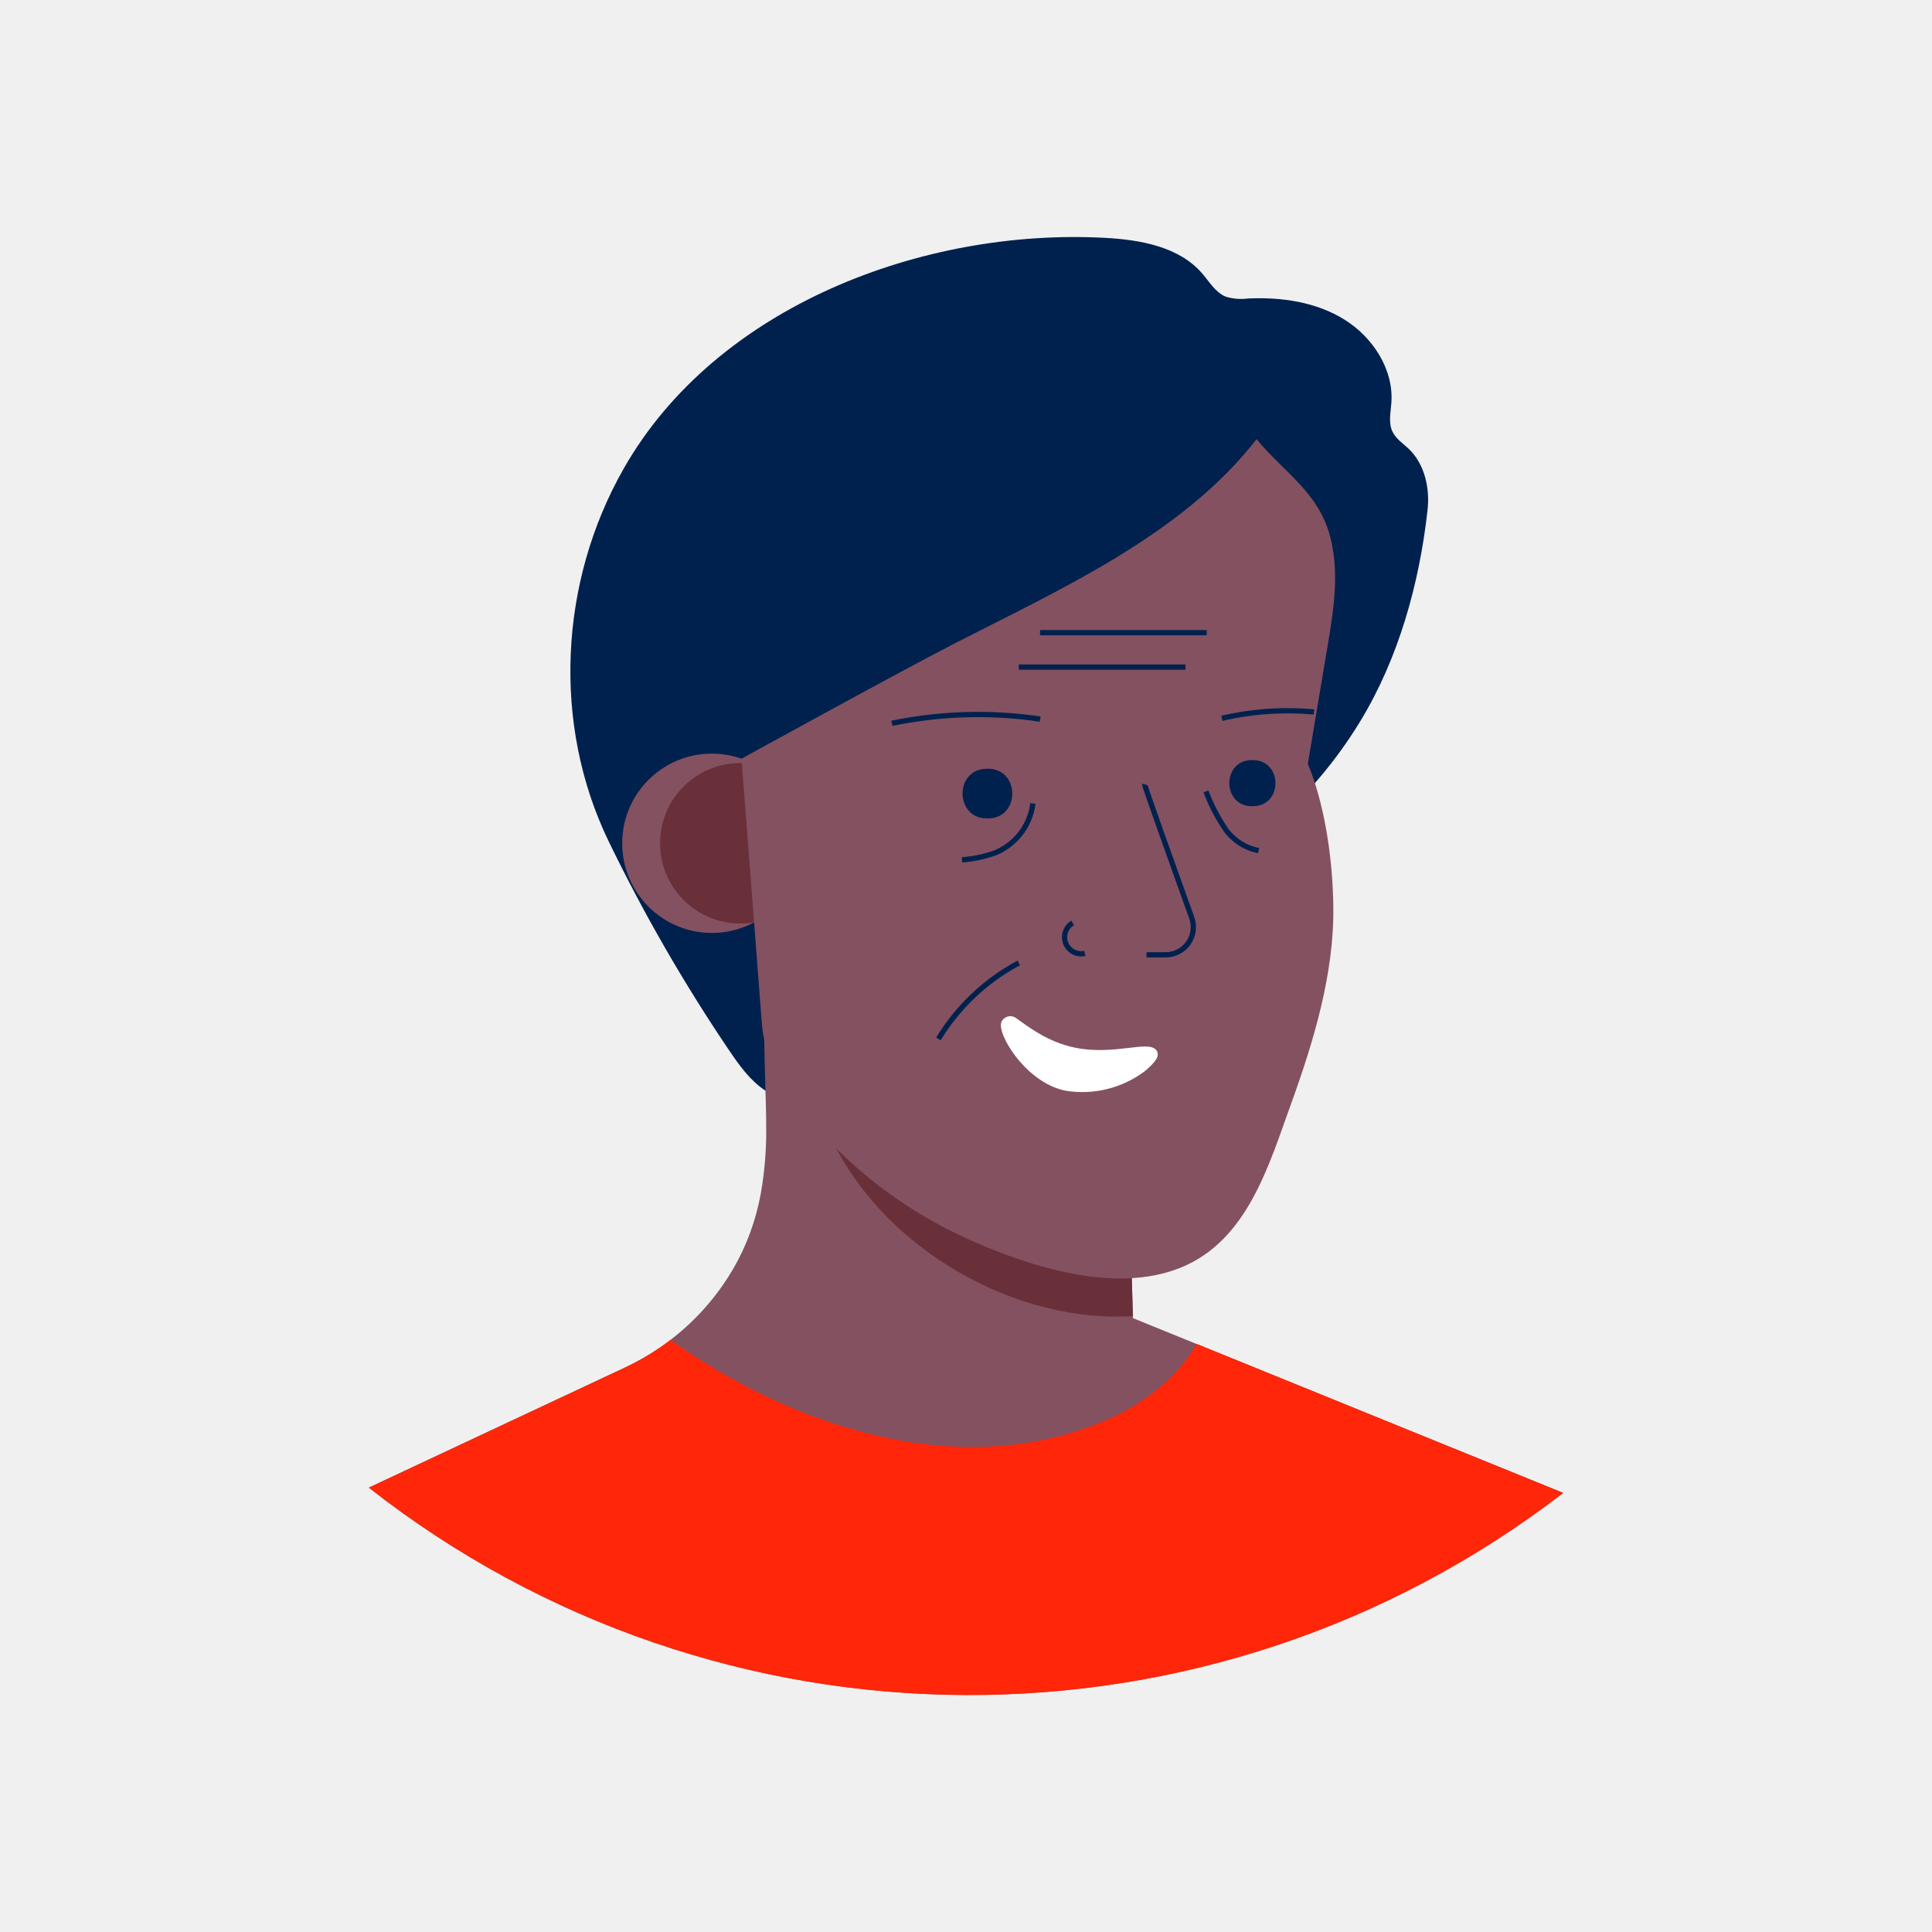
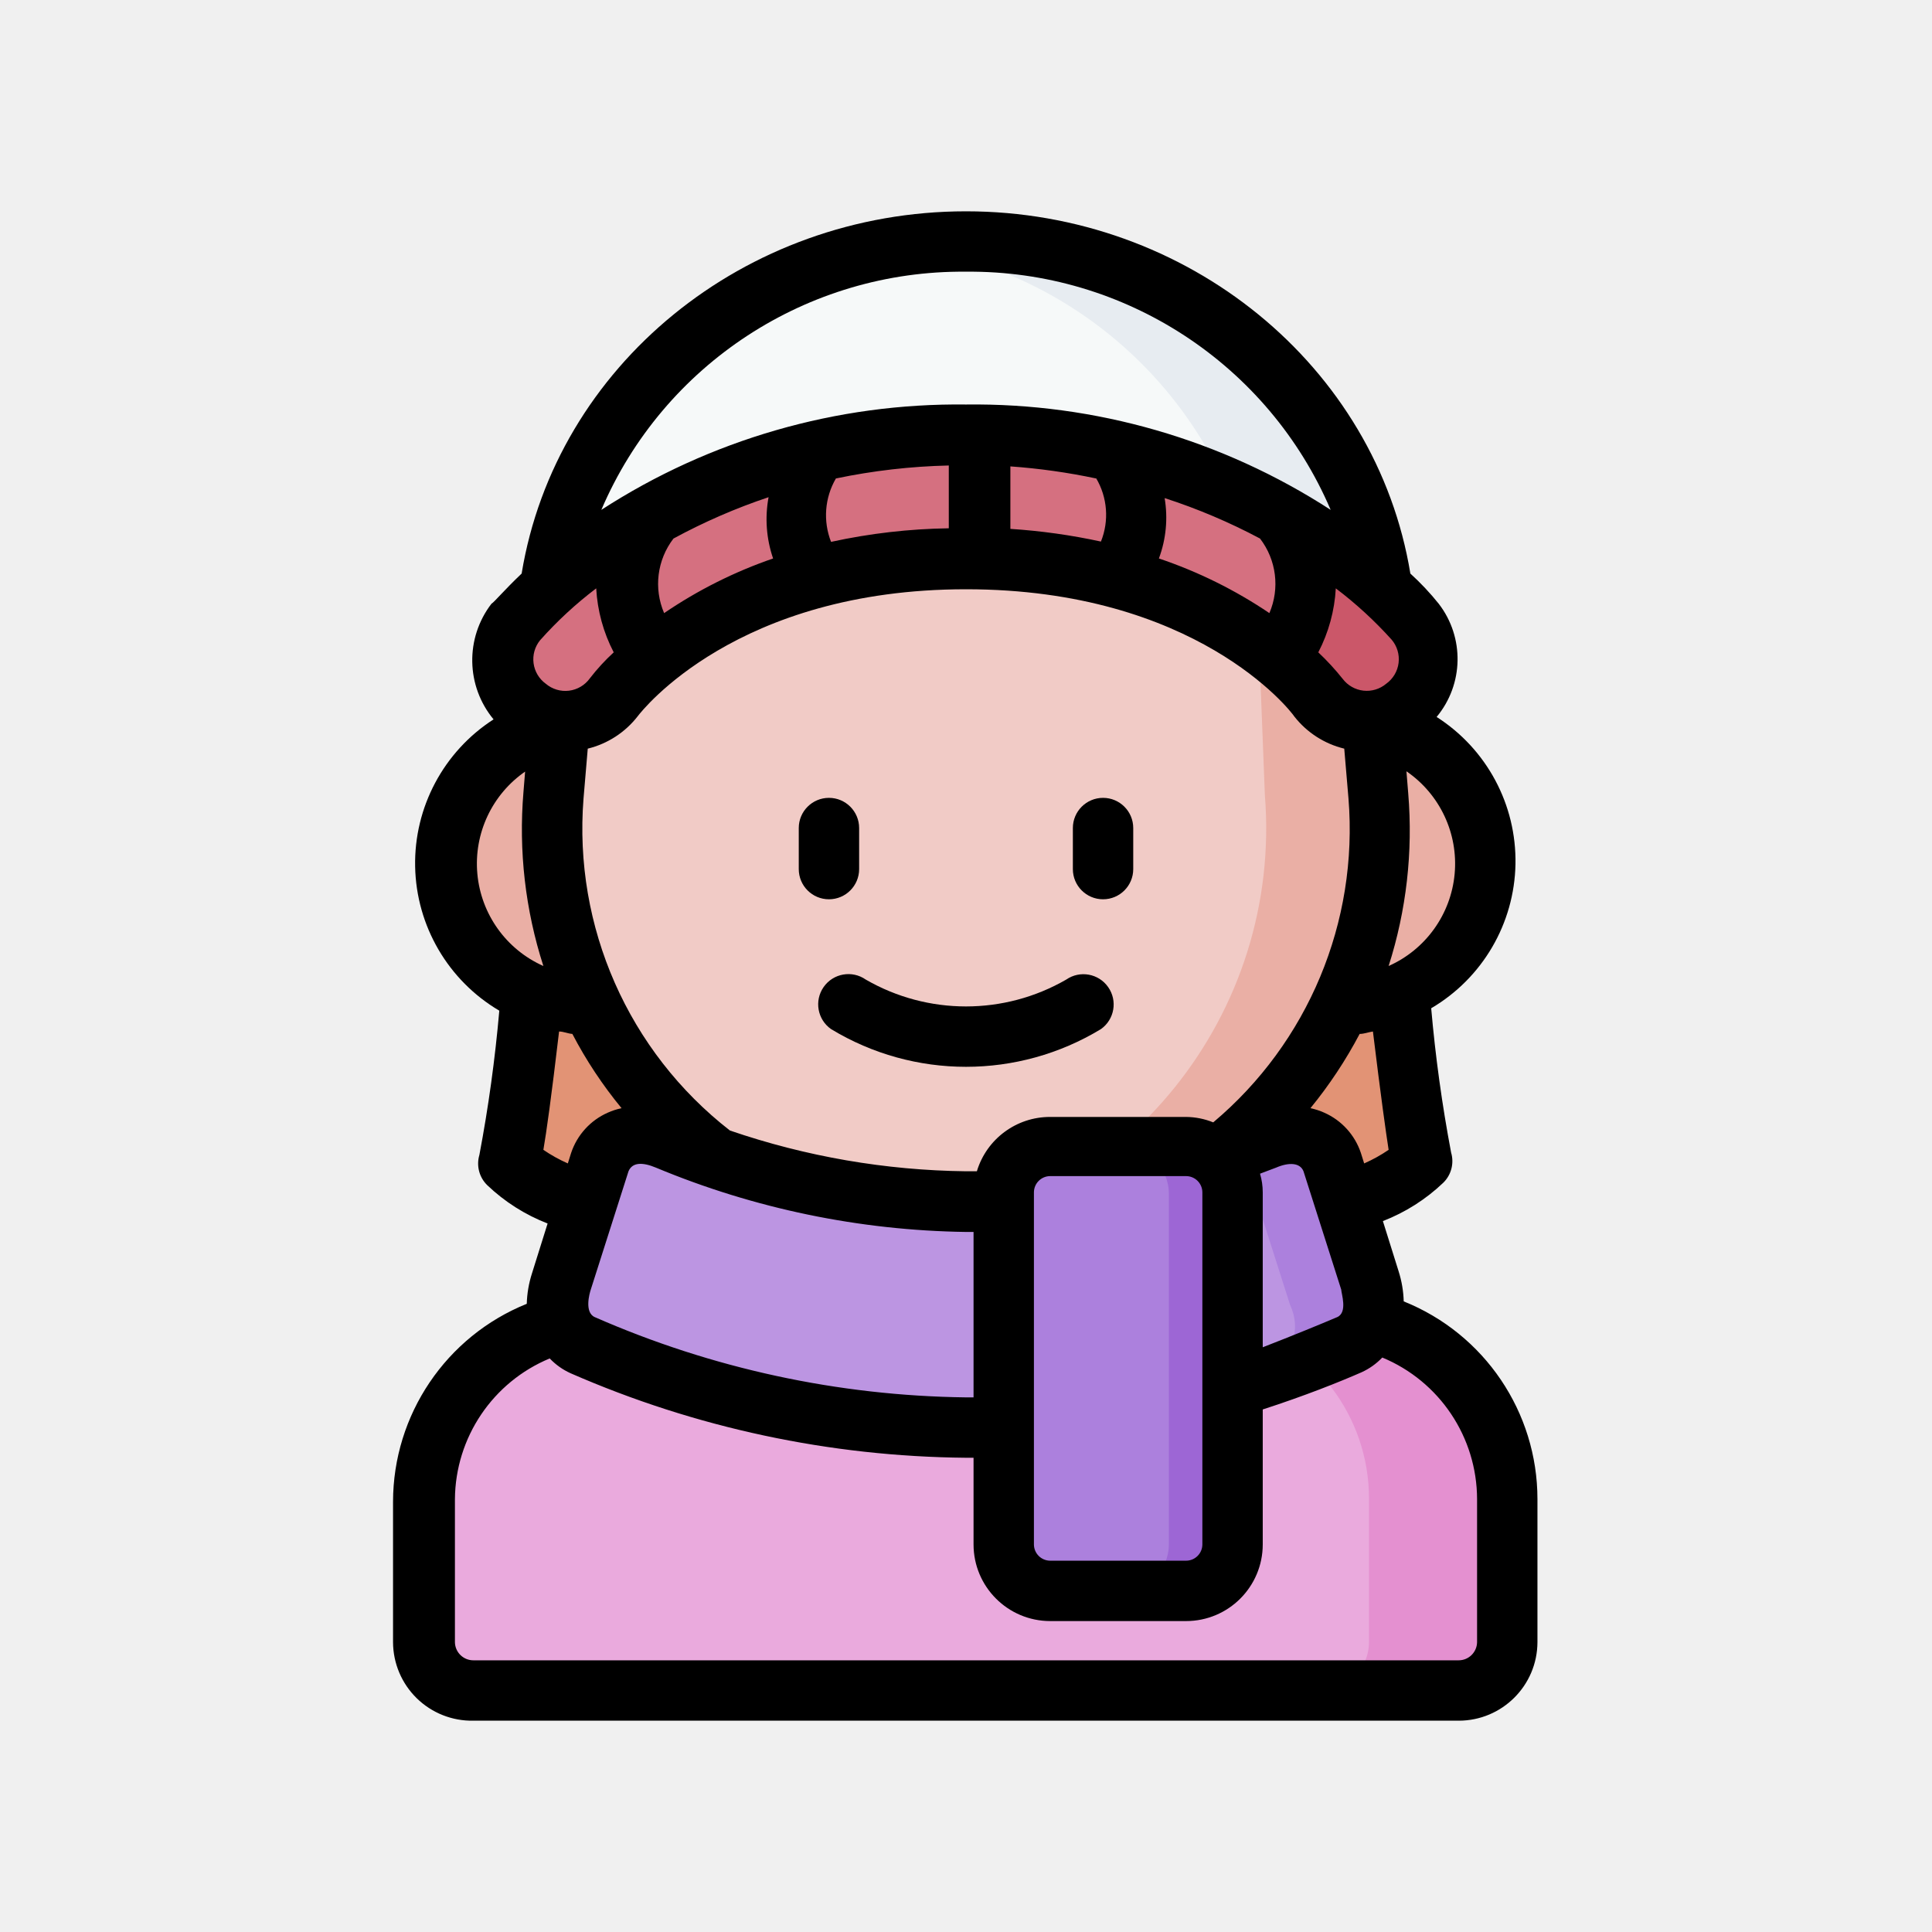
- <svg xmlns="http://www.w3.org/2000/svg" width="800px" height="800px" viewBox="0 0 366.34 366.34" id="Layer_1" data-name="Layer 1">
+ <svg xmlns="http://www.w3.org/2000/svg" width="800px" height="800px" viewBox="0 0 64 64">
  <defs>
-     <style>.cls-1{fill:#00214e;}.cls-2{fill:#845161;}.cls-3{fill:#ff2609;}.cls-4{fill:#69303a;}.cls-5{fill:none;stroke:#00214e;stroke-miterlimit:10;}.cls-6{fill:#ffffff;}</style>
+     <style>.cls-1{fill:#eaaadd;}.cls-2{fill:#e490d0;}.cls-3{fill:#e29375;}.cls-4{fill:#eaafa5;}.cls-5{fill:#f1cbc6;}.cls-6{fill:#bc95e2;}.cls-7{fill:#ac80dd;}.cls-8{fill:#9d66d5;}.cls-9{fill:#f6f9f9;}.cls-10{fill:#e7ecf1;}.cls-11{fill:#d57080;}.cls-12{fill:#cb5769;}.cls-13{fill:none;}</style>
  </defs>
-   <path class="cls-1" d="M115.41,159.53c-10.76-22.23-9.34-49.24,2.82-70.62,17.62-31,57-45.65,91.25-43.81,6.74.36,14.09,1.65,18.49,6.77,1.37,1.59,2.5,3.58,4.45,4.38a9.93,9.93,0,0,0,4.21.35c6.33-.29,12.91.64,18.3,4s9.35,9.43,8.9,15.76c-.13,1.83-.59,3.78.19,5.45.65,1.39,2,2.26,3.14,3.33,3,2.91,4,7.45,3.52,11.62-1.53,13.81-5.47,28.07-12.78,40.05a83.7,83.7,0,0,1-16.73,19.78c-6.48,5.58-14.53,8.21-20.13,14.62-5.84,6.69-5.11,15.77-10.84,23-6.09,7.69-15,12.65-24.44,15.09-10.55,2.73-31.27,3.74-40.71-2.55-2.87-1.91-4.91-4.8-6.84-7.65A319.59,319.59,0,0,1,115.41,159.53Z" />
-   <path class="cls-2" d="M296.41,283.08a184.56,184.56,0,0,1-226.48-1l48.66-22.81a46.83,46.83,0,0,0,6.65-3.82c.64-.44,1.28-.9,1.89-1.38A46.35,46.35,0,0,0,139.91,239a44.69,44.69,0,0,0,4.64-14.48,67.91,67.91,0,0,0,.74-9.91c0-5.72-.31-11.44-.37-17.17q-.06-4.75-.1-9.51l2,1,5.2,2.69,2.41.41,27.88,4.74,31.12,5.3.94,32,.31,10.46.15,5.08v.33l12.1,4.92Z" />
-   <path class="cls-3" d="M296.41,283.08a184.56,184.56,0,0,1-226.48-1l48.66-22.81a46.83,46.83,0,0,0,6.65-3.82c.64-.44,1.28-.9,1.89-1.38,23.55,16.76,55.69,27.33,83.49,14.82,6.62-3,12.7-7.84,16.3-14.06Z" />
-   <path class="cls-4" d="M214.81,249.57c-10.45.63-22.13-2.07-33-8.34-20.41-11.79-31.32-32.35-27.4-49.21l27.88,4.74,31.12,5.3.94,32Z" />
-   <circle class="cls-2" cx="134.98" cy="159.9" r="17" />
-   <circle class="cls-4" cx="140.38" cy="159.9" r="15.22" />
-   <path class="cls-2" d="M140.6,143.86,142.92,174l1.51,19.73c.56,7.26,3.4,11.61,8.12,17.42a85,85,0,0,0,31.26,23.92c11.6,5.17,27.68,10.32,40.06,5.3,12.65-5.12,16.69-19.33,20.95-31.1s8.2-24.74,8-37.46c-.27-17.26-4.84-26.94-4.84-26.94L251.31,125c1.25-7.51,2.86-15.35,1-22.9-2.13-8.66-8.67-12.35-14.05-18.82-14.16,18.24-37.44,28.55-57.77,39C170,127.68,140.6,143.86,140.6,143.86Z" />
-   <path class="cls-5" d="M217.05,148.73c-.06.24,5.54,15.88,8.93,25.32a5.25,5.25,0,0,1-4.95,7H217.4" />
-   <path class="cls-5" d="M203.4,175a3.15,3.15,0,0,0,2.3,5.78" />
-   <path class="cls-5" d="M169.11,137.15a80.82,80.82,0,0,1,28.13-.8" />
-   <path class="cls-5" d="M231.7,136.2A55,55,0,0,1,249.15,135" />
-   <path class="cls-5" d="M177.94,197a39.67,39.67,0,0,1,15.24-14.41" />
-   <path class="cls-5" d="M195.85,152.35a11.6,11.6,0,0,1-5.18,8.32,12.14,12.14,0,0,1-1.85,1,23.58,23.58,0,0,1-6.41,1.37" />
-   <line class="cls-5" x1="197.21" y1="119.97" x2="228.81" y2="119.97" />
-   <line class="cls-5" x1="193.18" y1="126.49" x2="224.79" y2="126.49" />
-   <path class="cls-5" d="M228.67,150.07a34.8,34.8,0,0,0,3.74,7.22,10.09,10.09,0,0,0,6.24,4" />
-   <path class="cls-6" d="M190,193.55a1.86,1.86,0,0,1,2.68-.5c2.08,1.46,5.88,4.56,11.28,5.63,7.36,1.47,13.75-1.48,15.27.42.86,1.07-.19,2.37-2.2,4.05a19.74,19.74,0,0,1-14.86,3.69c-7.08-1.33-12.39-9.53-12.39-12.44A1.68,1.68,0,0,1,190,193.55Z" />
-   <path class="cls-1" d="M187.28,145.76c6.1-.06,6.28,9.26.18,9.43h-.27c-6.11.07-6.29-9.25-.19-9.42h.28Z" />
-   <path class="cls-1" d="M237.51,144.13c5.67-.07,5.84,8.59.17,8.74h-.25c-5.66.06-5.83-8.59-.17-8.75h.25Z" />
+   <g data-name="Winter Avatar" id="Winter_Avatar-39">
+     <path class="cls-1" d="M18.59,43.77a6.09,6.09,0,0,0-4.52,5.89V54.4A1.61,1.61,0,0,0,15.68,56H48.32a1.61,1.61,0,0,0,1.61-1.6V49.66a6.09,6.09,0,0,0-4.52-5.89Z" id="path170677" />
+     <path class="cls-2" d="M40.83,43.78a6.06,6.06,0,0,1,4.52,5.88v4.73A1.61,1.61,0,0,1,43.74,56h4.58a1.6,1.6,0,0,0,1.6-1.61V49.66a6.06,6.06,0,0,0-4.51-5.88Z" id="path170679" />
+     <path class="cls-3" d="M16.6,24.85l1,8c-.22,2-.45,3.86-.63,4.91a1.21,1.21,0,0,0,.39,1.1c3,2.11,10,1.51,10,1.51h9.2s7,.6,10-1.51a1.21,1.21,0,0,0,.39-1.1c-.18-1.05-.41-2.92-.63-4.91l1.06-8L32.49,15.67Z" id="path170681" />
+     <path class="cls-4" d="M45.47,22.15H18.53c-.72.15-1.93,2.7-1.93,2.7a4.72,4.72,0,0,0,2.91,8.43h25a4.71,4.71,0,0,0,2.92-8.42S46.19,22.3,45.47,22.15Z" id="path170683" />
+     <path class="cls-5" d="M45.47,24l.19,2.37a13.71,13.71,0,1,1-27.32,0L18.45,25l.08-1,8.19-8.52L40,17Z" id="path170685" />
+     <path class="cls-4" d="M26.72,15.43l-.38.4L36.24,17l5.5,5.2.16,4.13A13.7,13.7,0,0,1,30.12,41a14.47,14.47,0,0,0,1.88.13A13.71,13.71,0,0,0,45.66,26.32L45.47,24,40,17Z" id="path170687" />
+     <path class="cls-6" d="M40.84,46a33.35,33.35,0,0,0,3.86-1.42,1.62,1.62,0,0,0,.68-2.13L44.13,38.5a1.67,1.67,0,0,0-2.25-.75c-.44.19-1,.39-1.57.6l-7.06,1.43c-.41,0-.83,0-1.25,0a26.59,26.59,0,0,1-9.88-2.06,1.68,1.68,0,0,0-2.26.75l-1.24,3.91a1.62,1.62,0,0,0,.68,2.13A32.44,32.44,0,0,0,32,47.29c.42,0,.84,0,1.25,0Z" id="path155715" />
+     <path class="cls-7" d="M42.54,37.6a2.44,2.44,0,0,0-.66.15c-.44.18-1,.39-1.57.6l-.38.07a1.49,1.49,0,0,1,1.56.9l1.25,3.92a1.62,1.62,0,0,1-.68,2.12c-.46.2-1,.43-1.64.67l.42-.07a33.35,33.35,0,0,0,3.86-1.42,1.62,1.62,0,0,0,.68-2.13L44.14,38.5A1.51,1.51,0,0,0,42.54,37.6Z" id="path155717" />
+     <path class="cls-7" d="M34.79,38h4.5a1.54,1.54,0,0,1,1.54,1.54V51.16a1.53,1.53,0,0,1-1.54,1.54h-4.5a1.53,1.53,0,0,1-1.54-1.54V39.5A1.54,1.54,0,0,1,34.79,38Z" id="path155719" />
+     <path class="cls-8" d="M37.18,38a1.54,1.54,0,0,1,1.54,1.54V51.16a1.54,1.54,0,0,1-1.54,1.54h2.11a1.54,1.54,0,0,0,1.54-1.54V39.5A1.54,1.54,0,0,0,39.29,38Z" id="path155721" />
+     <path class="cls-9" d="M45.81,19.48C44.92,12.92,39,8,32,8S19.1,12.91,18.21,19.47l16.61-3.9Z" id="path15698-5-1-1-8" />
+     <path class="cls-10" d="M32,8a16,16,0,0,0-2.1.15,13.68,13.68,0,0,1,11.37,9.72l4.53,1.61C44.92,12.92,39,8,32,8Z" id="path159149-9" />
+     <path class="cls-11" d="M32,14.4c-9.88,0-14.89,6.18-14.89,6.18a2,2,0,1,0,3.22,2.5s3.41-4.6,11.67-4.6,11.67,4.6,11.67,4.6a2,2,0,1,0,3.21-2.5S41.88,14.4,32,14.4Z" id="path14243-9-5-0-7" />
+     <path class="cls-12" d="M43.15,17.48A2.23,2.23,0,0,1,41,20.8a10.17,10.17,0,0,1,2.71,2.29,2,2,0,1,0,3.21-2.51A16,16,0,0,0,43.15,17.48Z" id="path8916-0-9-3" />
+     <path class="cls-13" d="M32.72,18.75c.59.67,6.51,7,12.75,5.2a4.69,4.69,0,0,1,1.94.91l-.25-3a15,15,0,0,0-6.88-11.42l-3.53.32Z" id="path170689" />
+     <path class="cls-13" d="M32,8A15.11,15.11,0,0,0,16.85,21.83l-.25,3a4.76,4.76,0,0,1,1.93-.9l1-.09c.67-.07,1.38-.19,2-.29A27.67,27.67,0,0,0,40.28,10.41a15.33,15.33,0,0,0-1.91-1A15.5,15.5,0,0,0,32,8Z" id="path170691" />
+     <path d="M15.68,57H48.32a2.61,2.61,0,0,0,2.61-2.6V49.66a7.06,7.06,0,0,0-4.43-6.55,3.62,3.62,0,0,0-.17-1l-.52-1.66a6.08,6.08,0,0,0,2-1.27,1,1,0,0,0,.26-1,48.22,48.22,0,0,1-.66-4.78,5.66,5.66,0,0,0,.18-9.65A3,3,0,0,0,47.66,20a8.71,8.71,0,0,0-.94-1C45.59,12.12,39.34,7,32,7S18.41,12.12,17.28,19c-.58.55-.9.94-1,1a3.07,3.07,0,0,0,.07,3.83,5.67,5.67,0,0,0,.19,9.65,48.22,48.22,0,0,1-.66,4.78,1,1,0,0,0,.26,1,6.08,6.08,0,0,0,2,1.27l-.52,1.66a3.61,3.61,0,0,0-.17,1,7.08,7.08,0,0,0-4.43,6.56V54.4A2.61,2.61,0,0,0,15.68,57ZM32.25,46.29H32a31.56,31.56,0,0,1-12.3-2.66c-.35-.16-.17-.79-.13-.91l1.25-3.92c.13-.31.48-.3.91-.12A27.69,27.69,0,0,0,32,40.81h.25Zm.11-7.49H32a25,25,0,0,1-7.82-1.35,12.67,12.67,0,0,1-4.85-11l.14-1.65a3,3,0,0,0,1.66-1.08c.13-.17,3.27-4.2,10.87-4.2s10.74,4,10.88,4.22a3,3,0,0,0,1.65,1.06l.14,1.65a12.68,12.68,0,0,1-4.48,10.73,2.45,2.45,0,0,0-.9-.18h-4.5A2.53,2.53,0,0,0,32.36,38.8ZM44.48,22.49a8.37,8.37,0,0,0-.81-.88,5.21,5.21,0,0,0,.58-2.12,13.21,13.21,0,0,1,1.85,1.7,1,1,0,0,1-.18,1.46A1,1,0,0,1,44.48,22.49Zm-2.74-4.65a2.46,2.46,0,0,1,.31,2.47,15.19,15.19,0,0,0-3.66-1.81,3.88,3.88,0,0,0,.19-2A19.45,19.45,0,0,1,41.74,17.84Zm-5.43-2a2.38,2.38,0,0,1,.16,2.1,20.28,20.28,0,0,0-3-.42V15.45A20.83,20.83,0,0,1,36.31,15.85ZM31.43,17.5a19.63,19.63,0,0,0-3.9.45,2.42,2.42,0,0,1,.16-2.1,20.53,20.53,0,0,1,3.74-.43Zm-5.82,1A15.19,15.19,0,0,0,22,20.31a2.46,2.46,0,0,1,.31-2.47,19.72,19.72,0,0,1,3.15-1.37A4,4,0,0,0,25.61,18.5Zm-7.72,2.71a13,13,0,0,1,1.86-1.72,5.21,5.21,0,0,0,.58,2.12,6.88,6.88,0,0,0-.79.86,1,1,0,0,1-1.46.18A1,1,0,0,1,17.89,21.21ZM34.25,39.5a.54.54,0,0,1,.54-.54h4.5a.54.54,0,0,1,.54.54V51.16a.54.54,0,0,1-.54.54h-4.5a.54.54,0,0,1-.54-.54Zm7.49-.62.53-.2c.44-.19.8-.16.91.12l1.25,3.92c0,.12.22.75-.13.91-.59.25-1.44.6-2.47,1V39.5A2.16,2.16,0,0,0,41.74,38.88ZM46,38.09a5.08,5.08,0,0,1-.81.45l-.11-.35a2.23,2.23,0,0,0-1.21-1.33,2.25,2.25,0,0,0-.46-.15,14.78,14.78,0,0,0,1.63-2.46c.15,0,.29-.06.44-.08C45.75,36.38,45.91,37.51,46,38.09ZM46,32a14.75,14.75,0,0,0,.65-5.71l-.06-.74A3.71,3.71,0,0,1,46,32ZM32,9a13,13,0,0,1,12.08,7.89A21.71,21.71,0,0,0,32,13.4a21.73,21.73,0,0,0-12.08,3.49A13,13,0,0,1,32,9ZM17.4,25.5l-.06.74A14.75,14.75,0,0,0,18,32a3.71,3.71,0,0,1-.59-6.45ZM18,38.09c.1-.58.26-1.71.52-3.92.15,0,.29.07.44.08a14.18,14.18,0,0,0,1.63,2.46,2.25,2.25,0,0,0-.46.15,2.23,2.23,0,0,0-1.21,1.33l-.11.35A5.08,5.08,0,0,1,18,38.09ZM15.07,49.66A5.09,5.09,0,0,1,18.21,45a2.21,2.21,0,0,0,.69.49A33.41,33.41,0,0,0,32,48.29h.25v2.87a2.54,2.54,0,0,0,2.54,2.54h4.5a2.54,2.54,0,0,0,2.54-2.54V46.69c1.39-.45,2.54-.91,3.27-1.23a2.21,2.21,0,0,0,.69-.49,5.09,5.09,0,0,1,3.14,4.69V54.4a.61.61,0,0,1-.61.6H15.68a.61.61,0,0,1-.61-.6Z" />
+     <path d="M28.46,28.79V27.43a1,1,0,0,0-2,0v1.36a1,1,0,0,0,2,0Z" />
+     <path d="M36.54,29.79a1,1,0,0,0,1-1V27.43a1,1,0,0,0-2,0v1.36A1,1,0,0,0,36.54,29.79Z" />
+     <path d="M36.71,32.7a1,1,0,0,0-1.39-.25,6.64,6.64,0,0,1-6.64,0,1,1,0,0,0-1.15,1.64,8.62,8.62,0,0,0,8.94,0A1,1,0,0,0,36.71,32.7Z" />
+   </g>
</svg>
